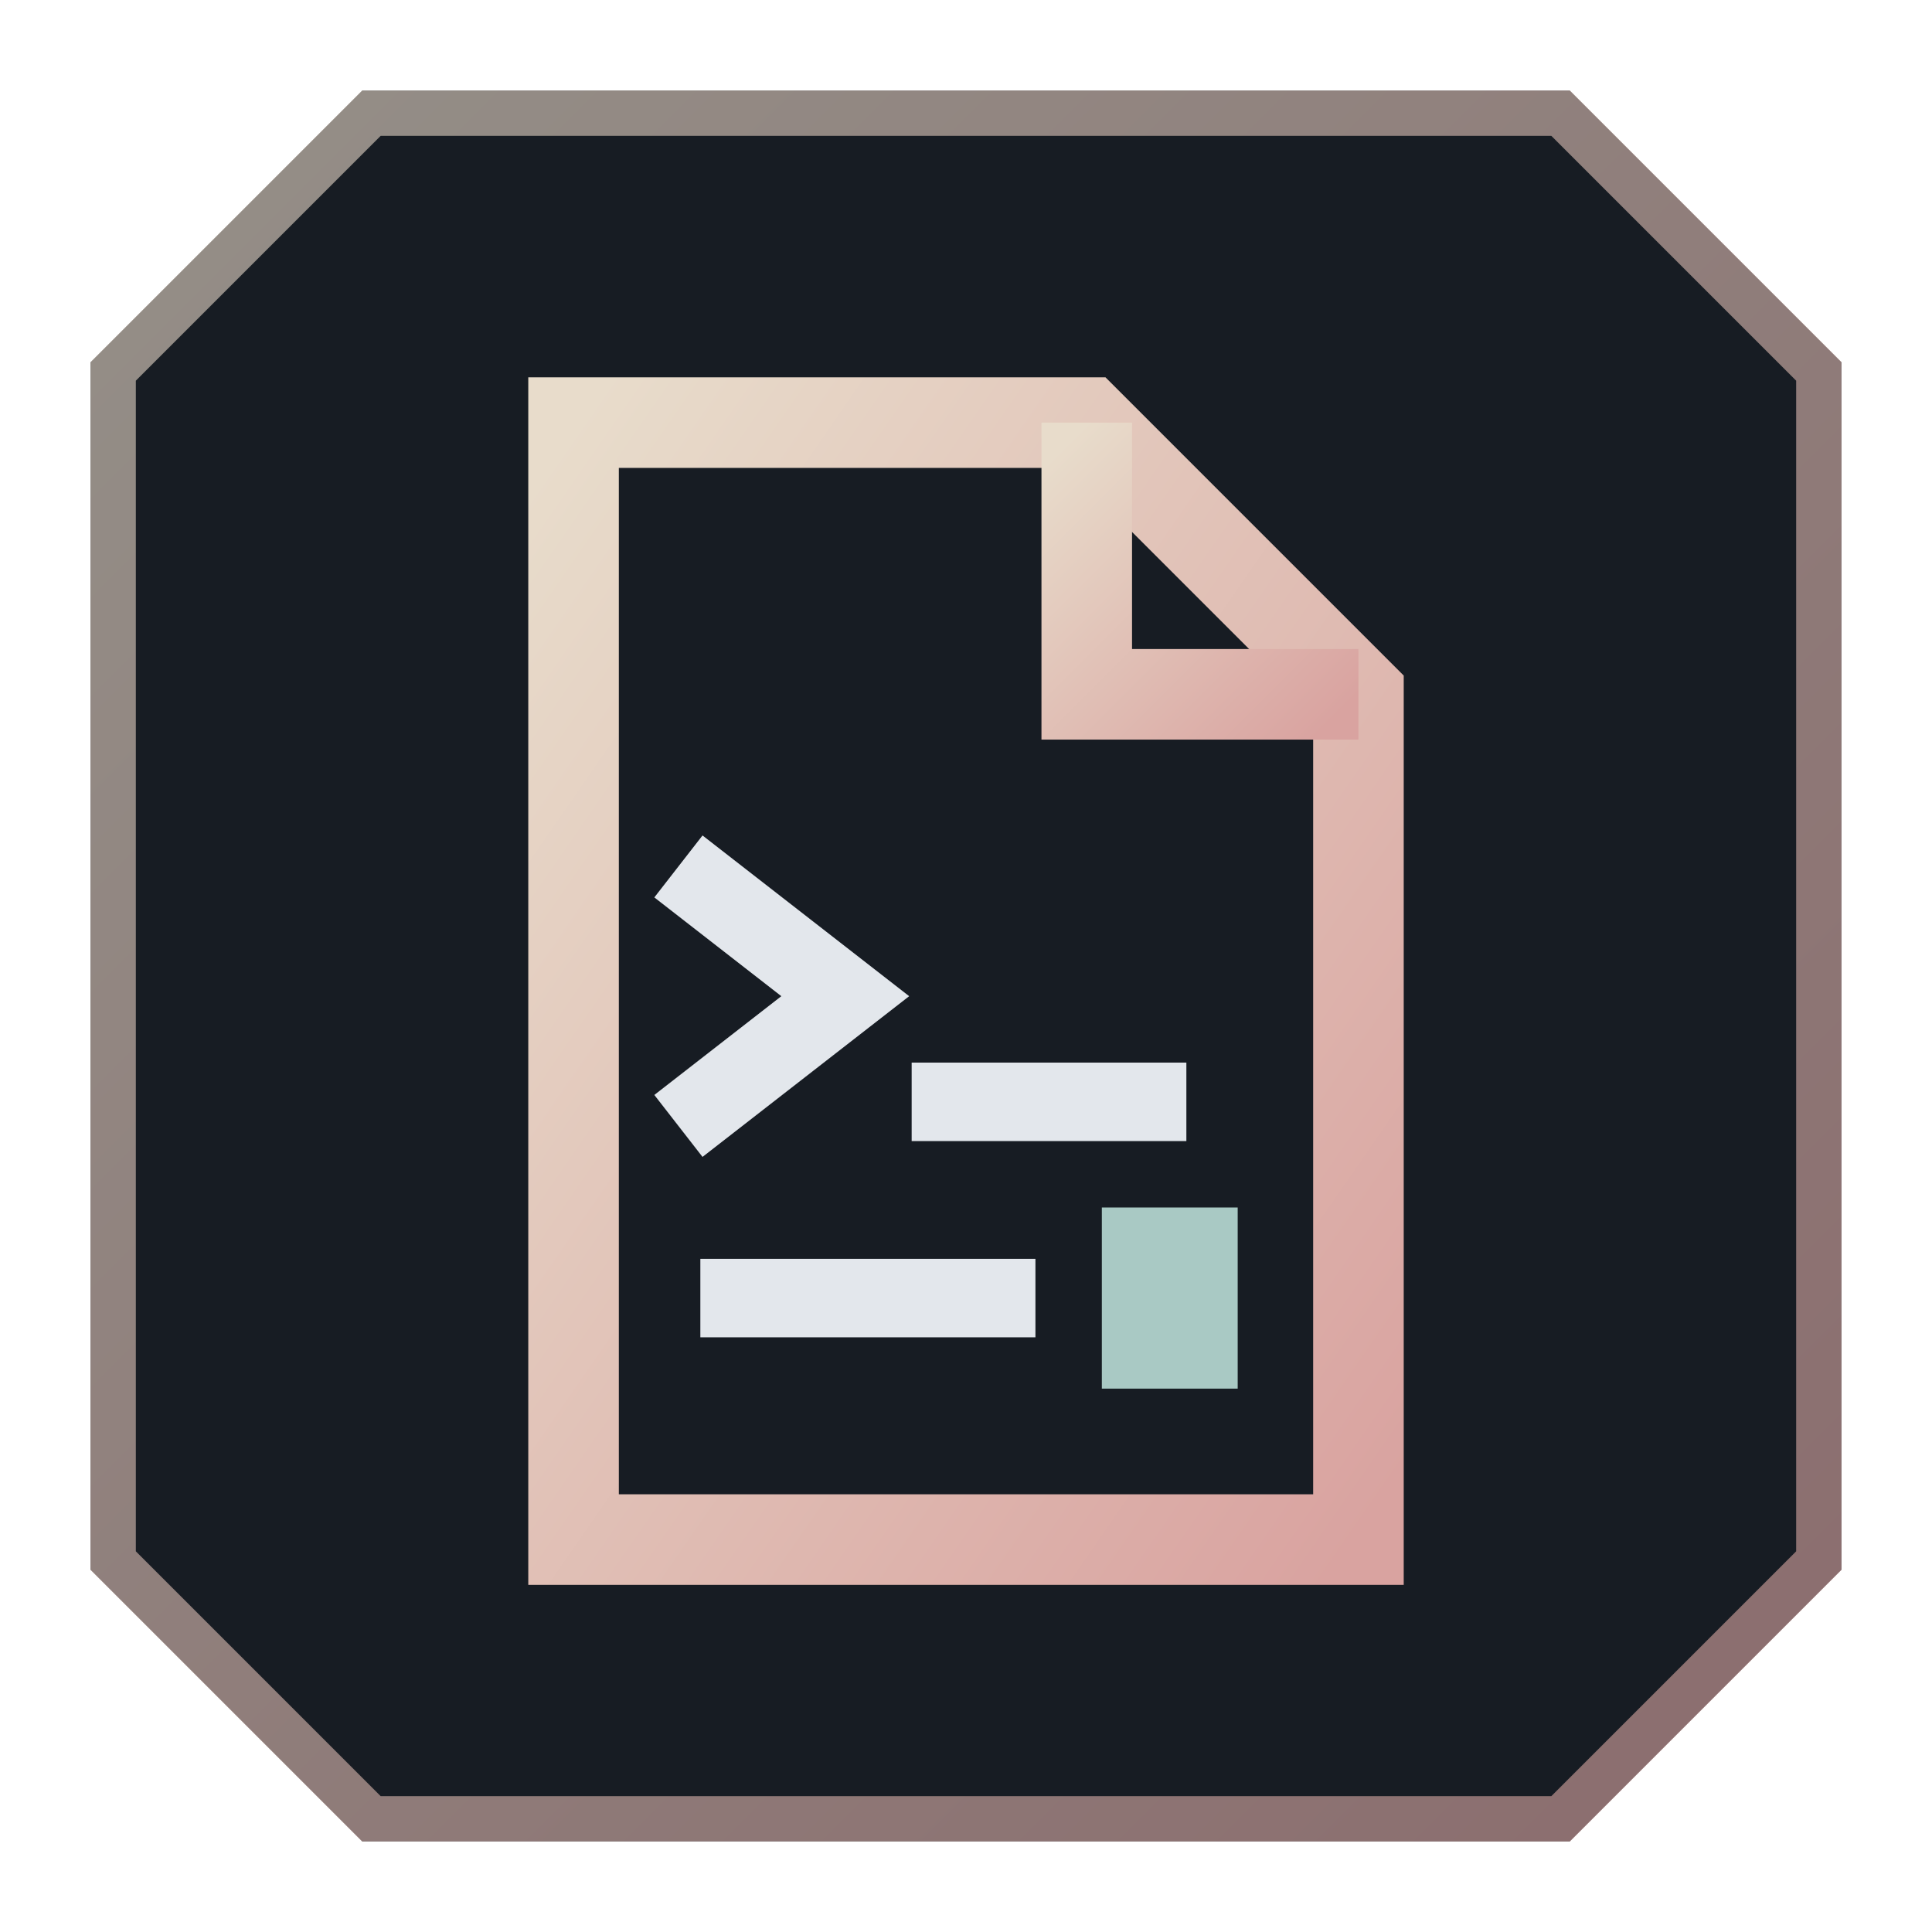
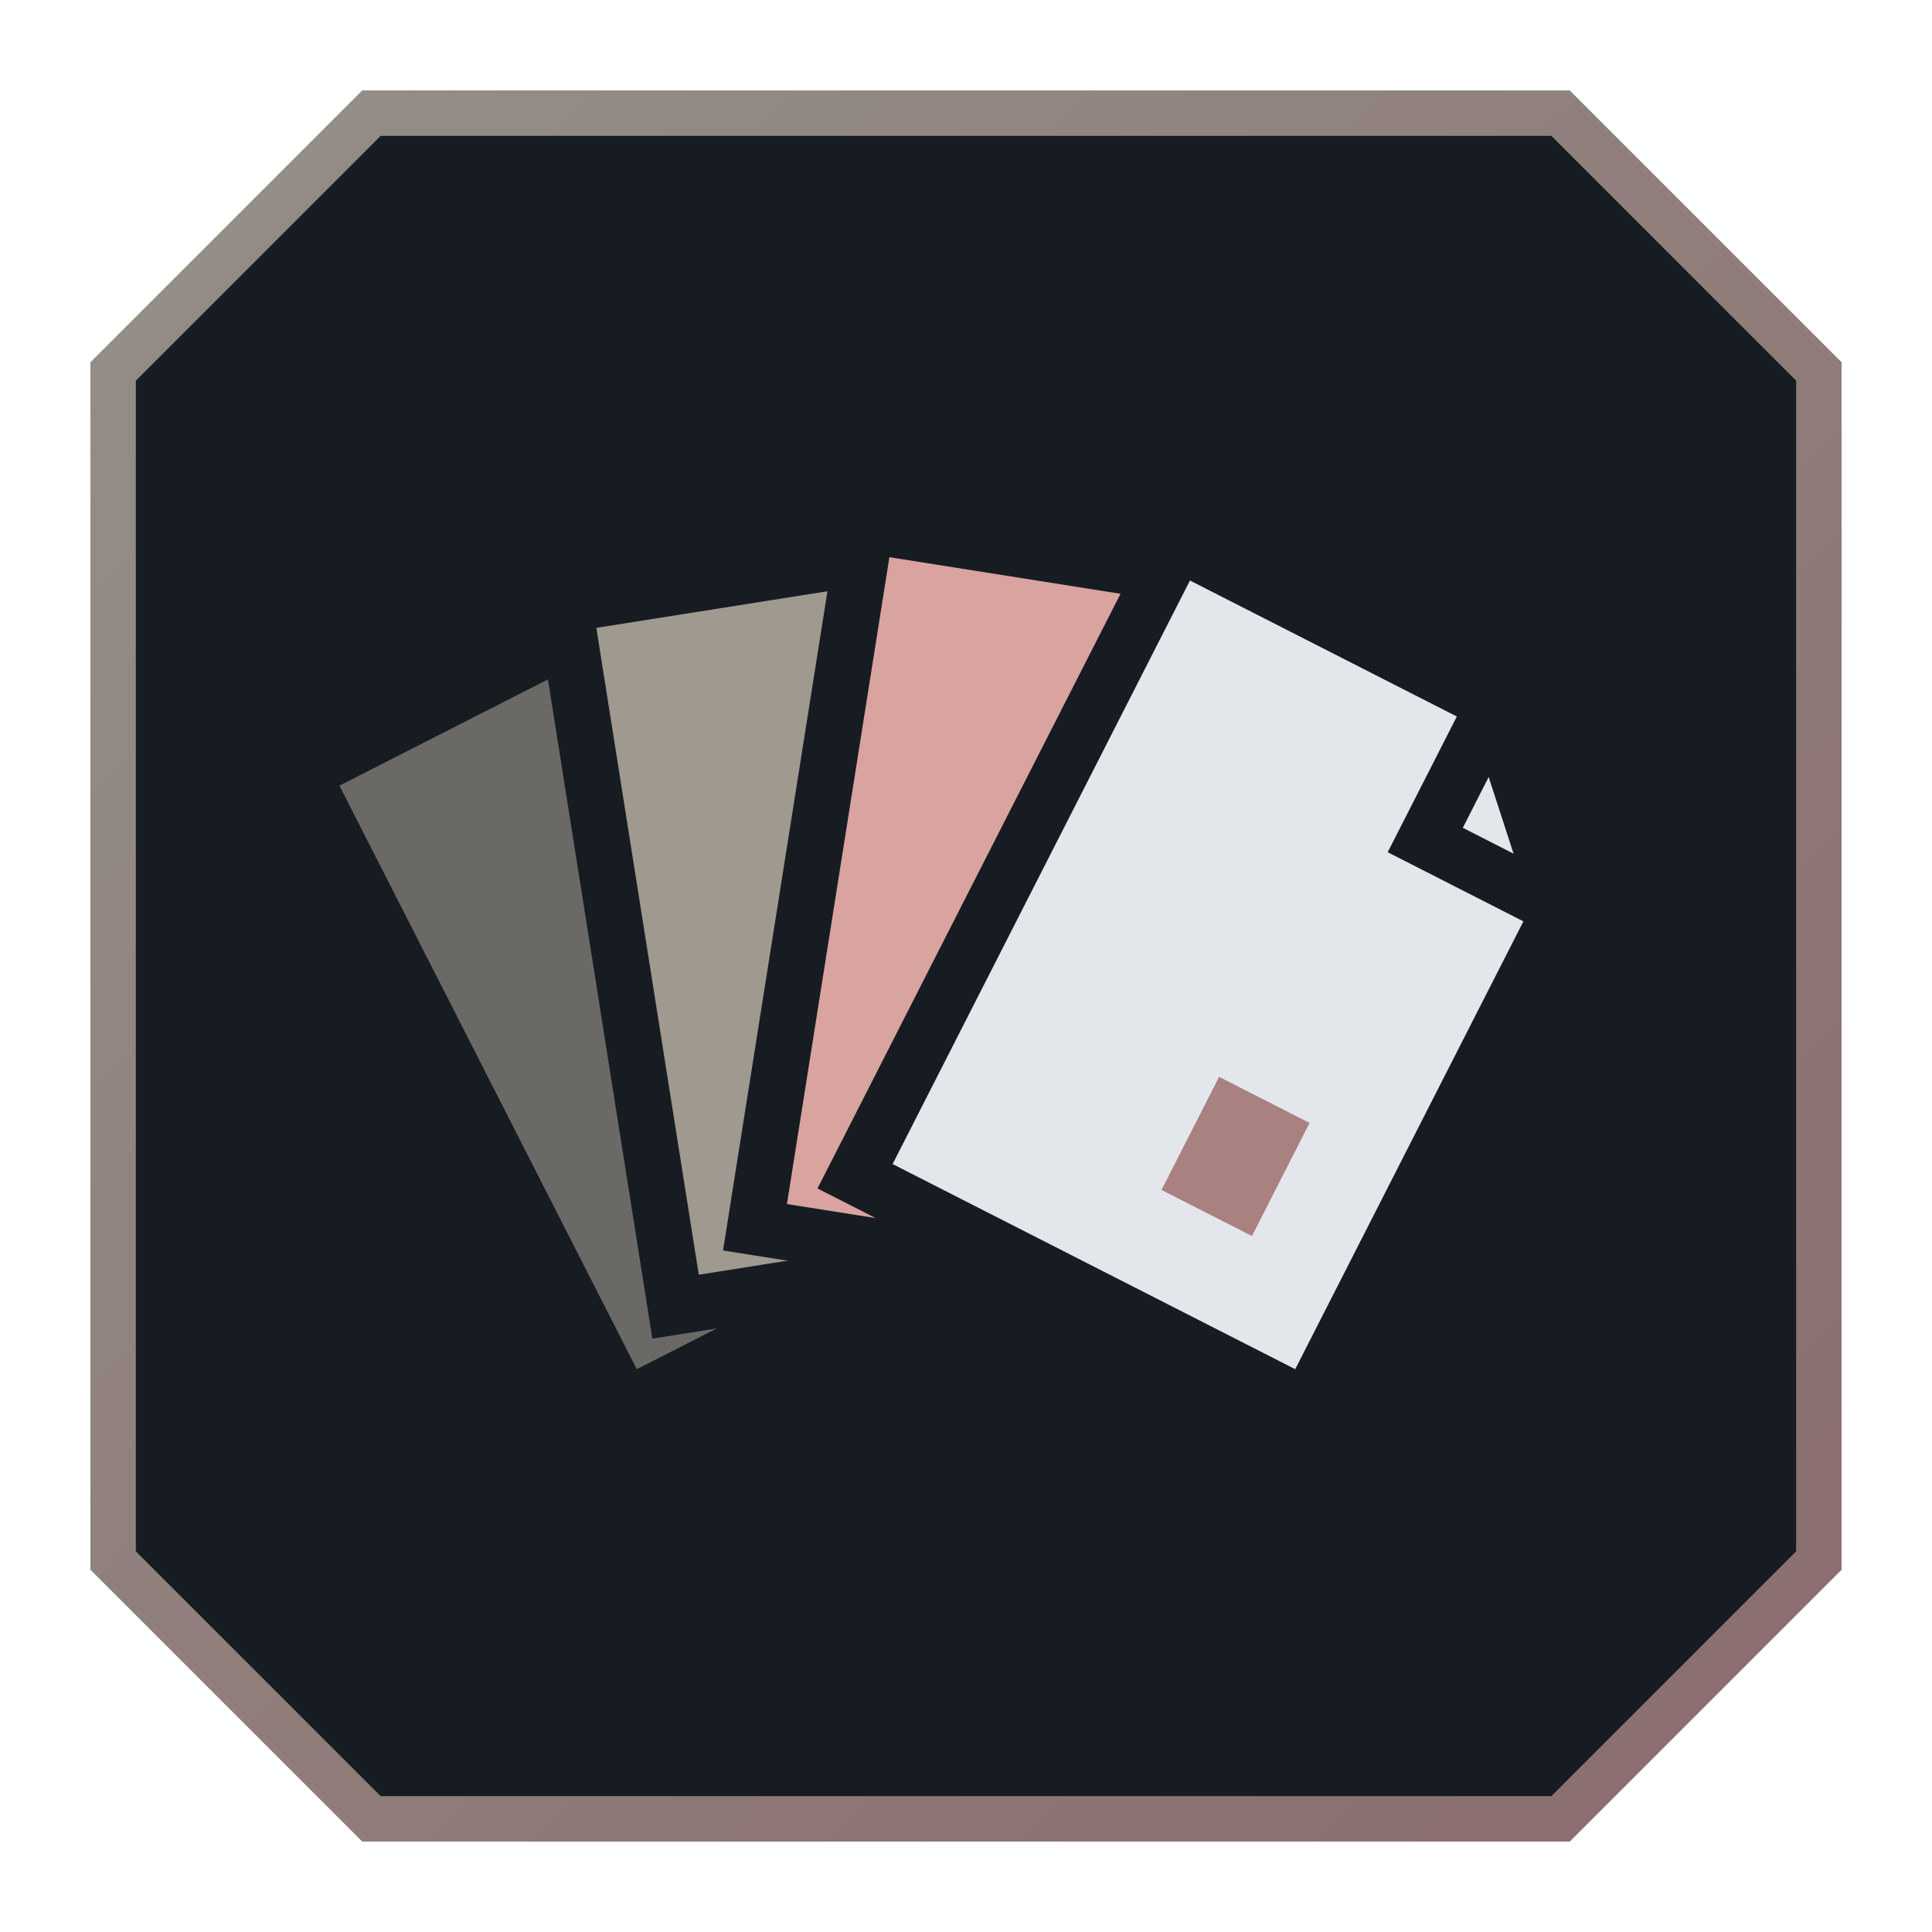
<svg xmlns="http://www.w3.org/2000/svg" viewBox="0 0 64 64">
  <defs>
    <linearGradient id="g" x1="0" y1="0" x2="1" y2="1">
      <stop offset="0" stop-color="#e8dccb" />
      <stop offset="1" stop-color="#d9a3a0" />
    </linearGradient>
  </defs>
  <path d="M12 3h40l9 9v40l-9 9H12l-9-9V12z" fill="#171c23" />
  <path d="M12.3 3.75h39.4l8.55 8.55v39.4l-8.55 8.55H12.3l-8.55-8.55V12.3z" fill="none" stroke="url(#g)" stroke-opacity=".6" stroke-width="1.5" stroke-linejoin="miter" />
-   <path d="M19 14h17l9 9v28H19z" fill="none" stroke="url(#g)" stroke-width="3" stroke-linejoin="miter" />
-   <path d="M36 14v9h9" fill="none" stroke="url(#g)" stroke-width="3" stroke-linejoin="miter" />
-   <path d="M23.5 29.5l4.5 3.5-4.5 3.5" fill="none" stroke="#e3e7ec" stroke-width="2.6" stroke-linecap="square" stroke-linejoin="miter" />
-   <path d="M31.5 36.5h6.5M24.5 43h8.5" stroke="#e3e7ec" stroke-width="2.6" stroke-linecap="square" />
-   <rect x="36.5" y="40" width="4.5" height="6" fill="#a9c9c4" />
+   <g transform="translate(32 32) scale(0.8409) translate(-32.000 -34.267)">
+     <g transform="rotate(-27 32 56) translate(22 18)">
+       <path d="M0 0h14l6 6v22H0z" fill="#6b6966" stroke="#171c23" stroke-width="2.2" stroke-linejoin="miter" />
+       <path d="M14 0v6h6" fill="none" stroke="#171c23" stroke-width="2.2" stroke-linejoin="miter" />
+     </g>
+     <g transform="rotate(-9 32 56) translate(22 18)">
+       <path d="M0 0h14l6 6v22H0z" fill="#9f9990" stroke="#171c23" stroke-width="2.2" stroke-linejoin="miter" />
+       <path d="M14 0v6h6" fill="none" stroke="#171c23" stroke-width="2.2" stroke-linejoin="miter" />
+     </g>
+     <g transform="rotate(9 32 56) translate(22 18)">
+       <path d="M0 0h14l6 6v22H0z" fill="#d9a3a0" stroke="#171c23" stroke-width="2.2" stroke-linejoin="miter" />
+       <path d="M14 0v6h6" fill="none" stroke="#171c23" stroke-width="2.2" stroke-linejoin="miter" />
+     </g>
+     <g transform="rotate(27 32 56) translate(22 18)">
+       <path d="M0 0h14l6 6v22H0z" fill="#e3e7ec" stroke="#171c23" stroke-width="2.2" stroke-linejoin="miter" />
+       <path d="M14 0v6h6" fill="none" stroke="#171c23" stroke-width="2.2" stroke-linejoin="miter" />
+       <rect x="11" y="18" width="4" height="5" fill="#a98181" />
+     </g>
+   </g>
</svg>
